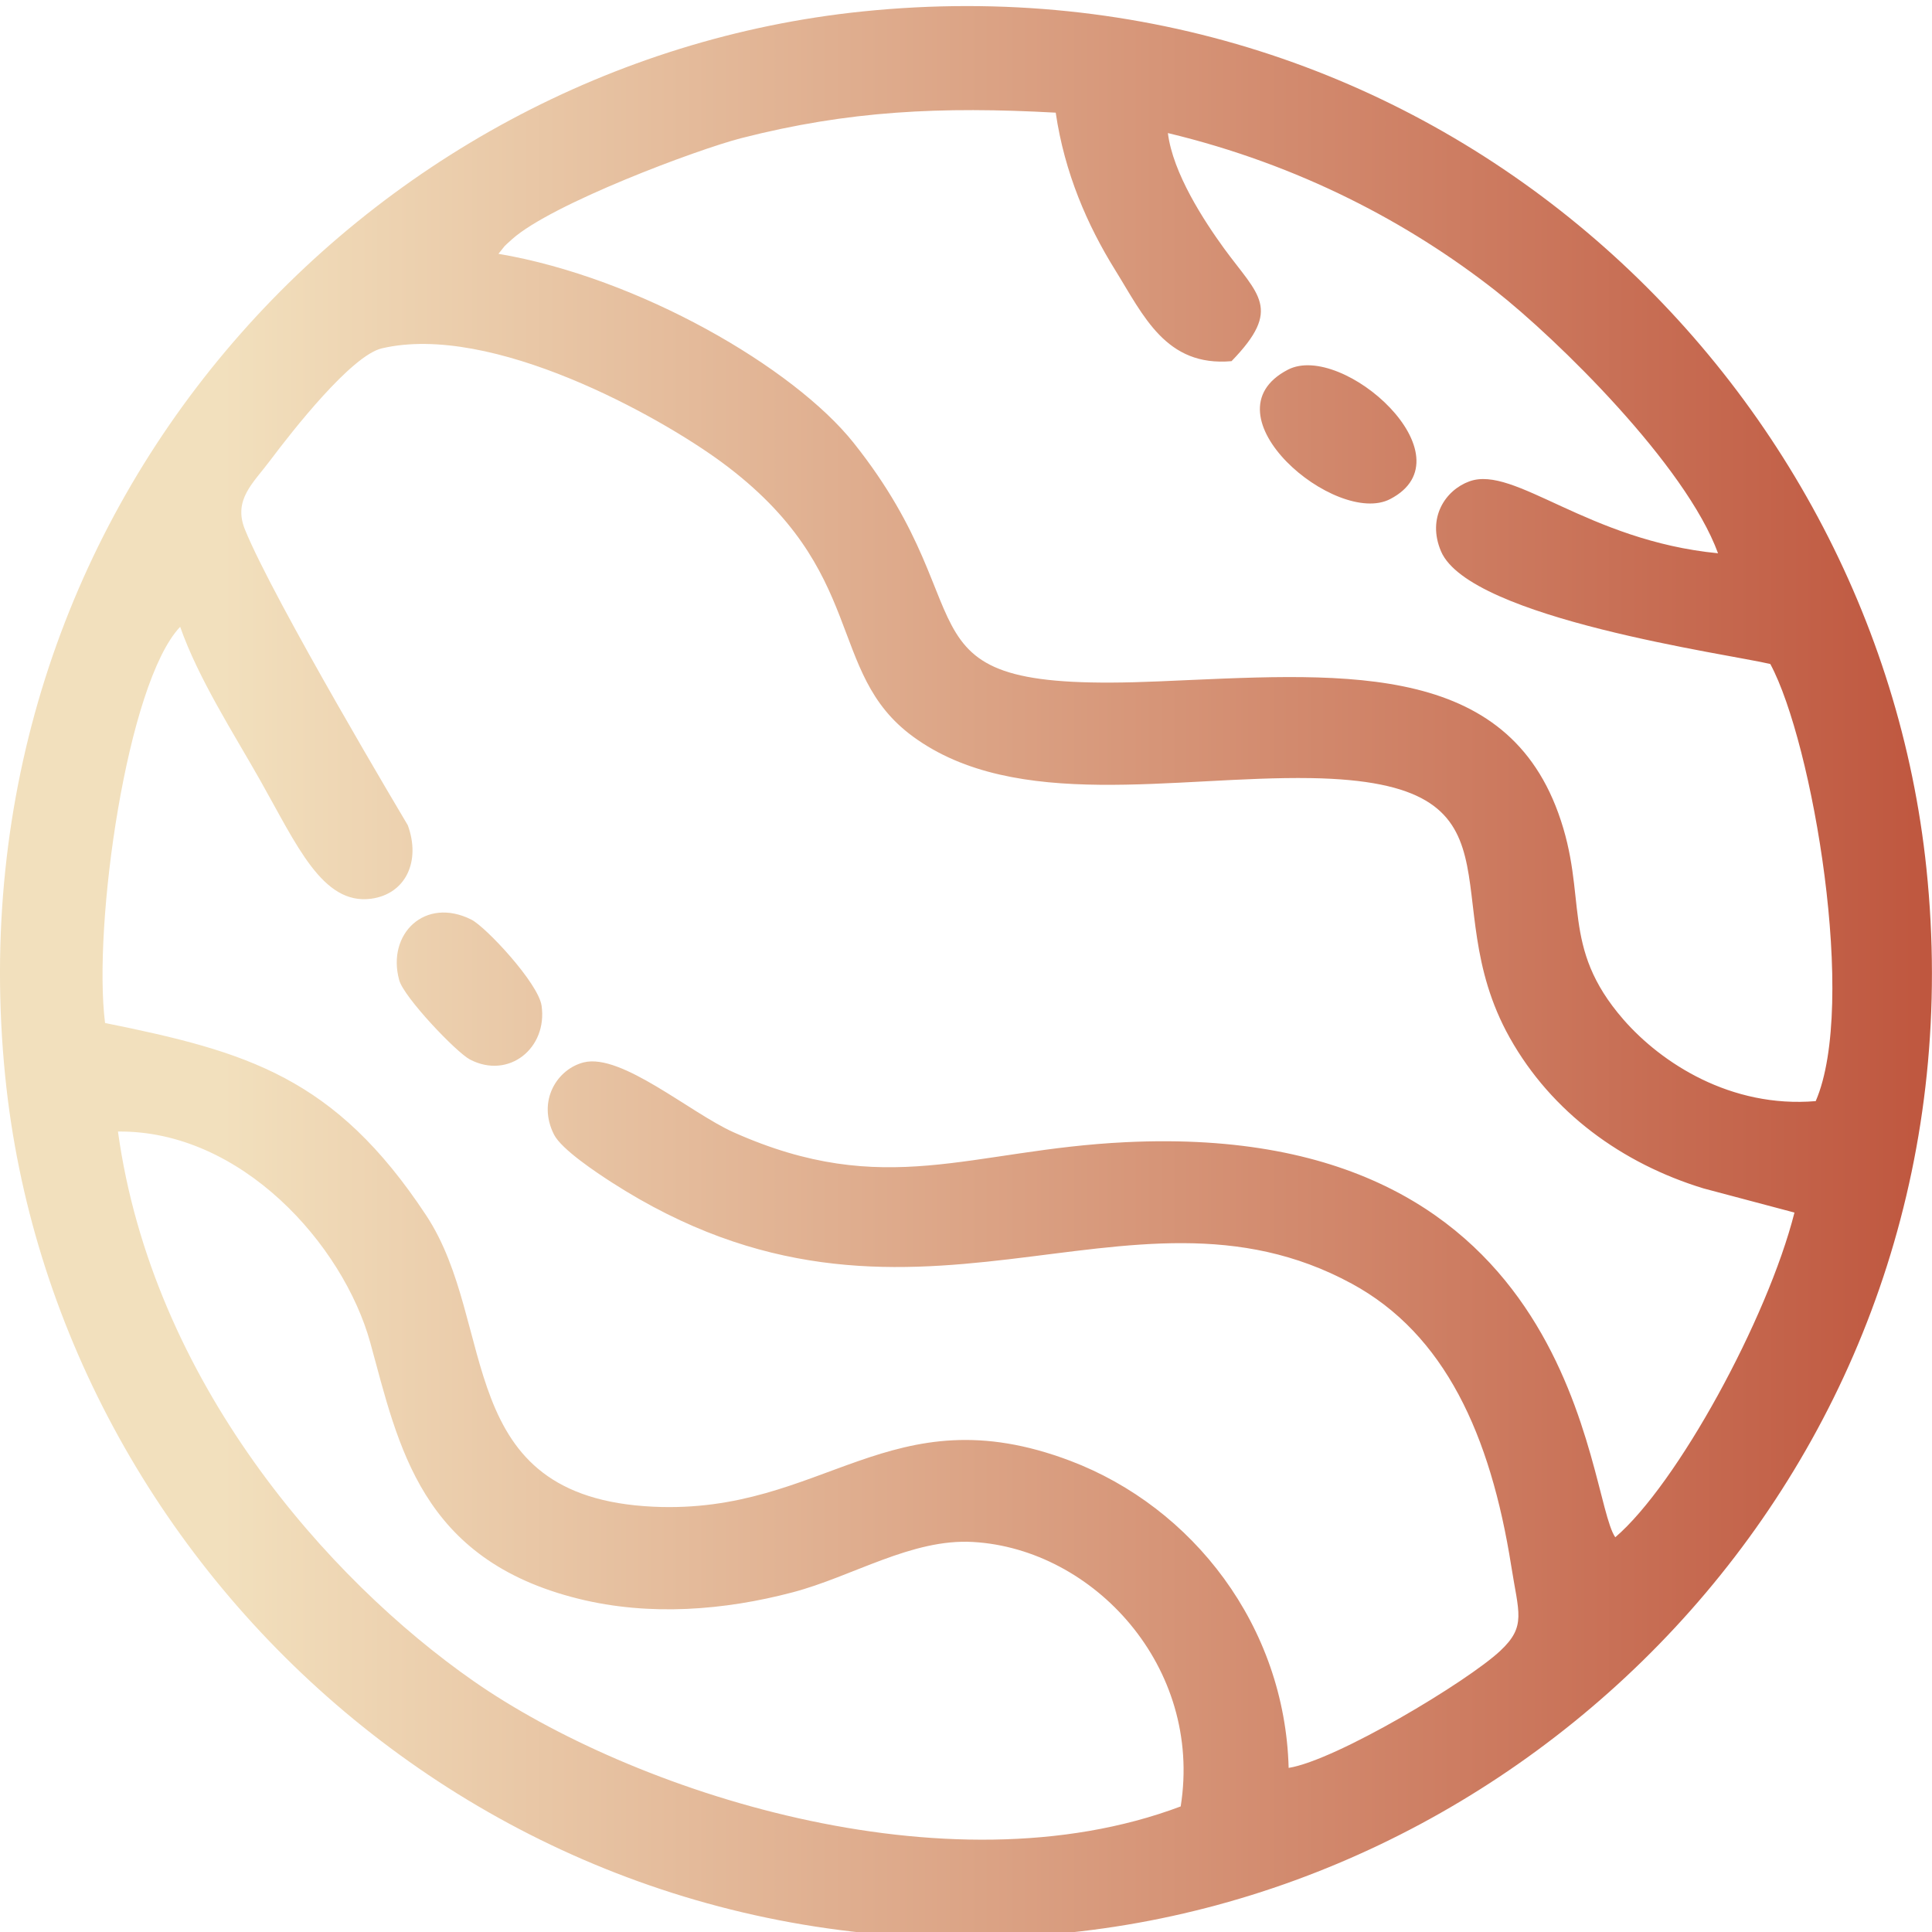
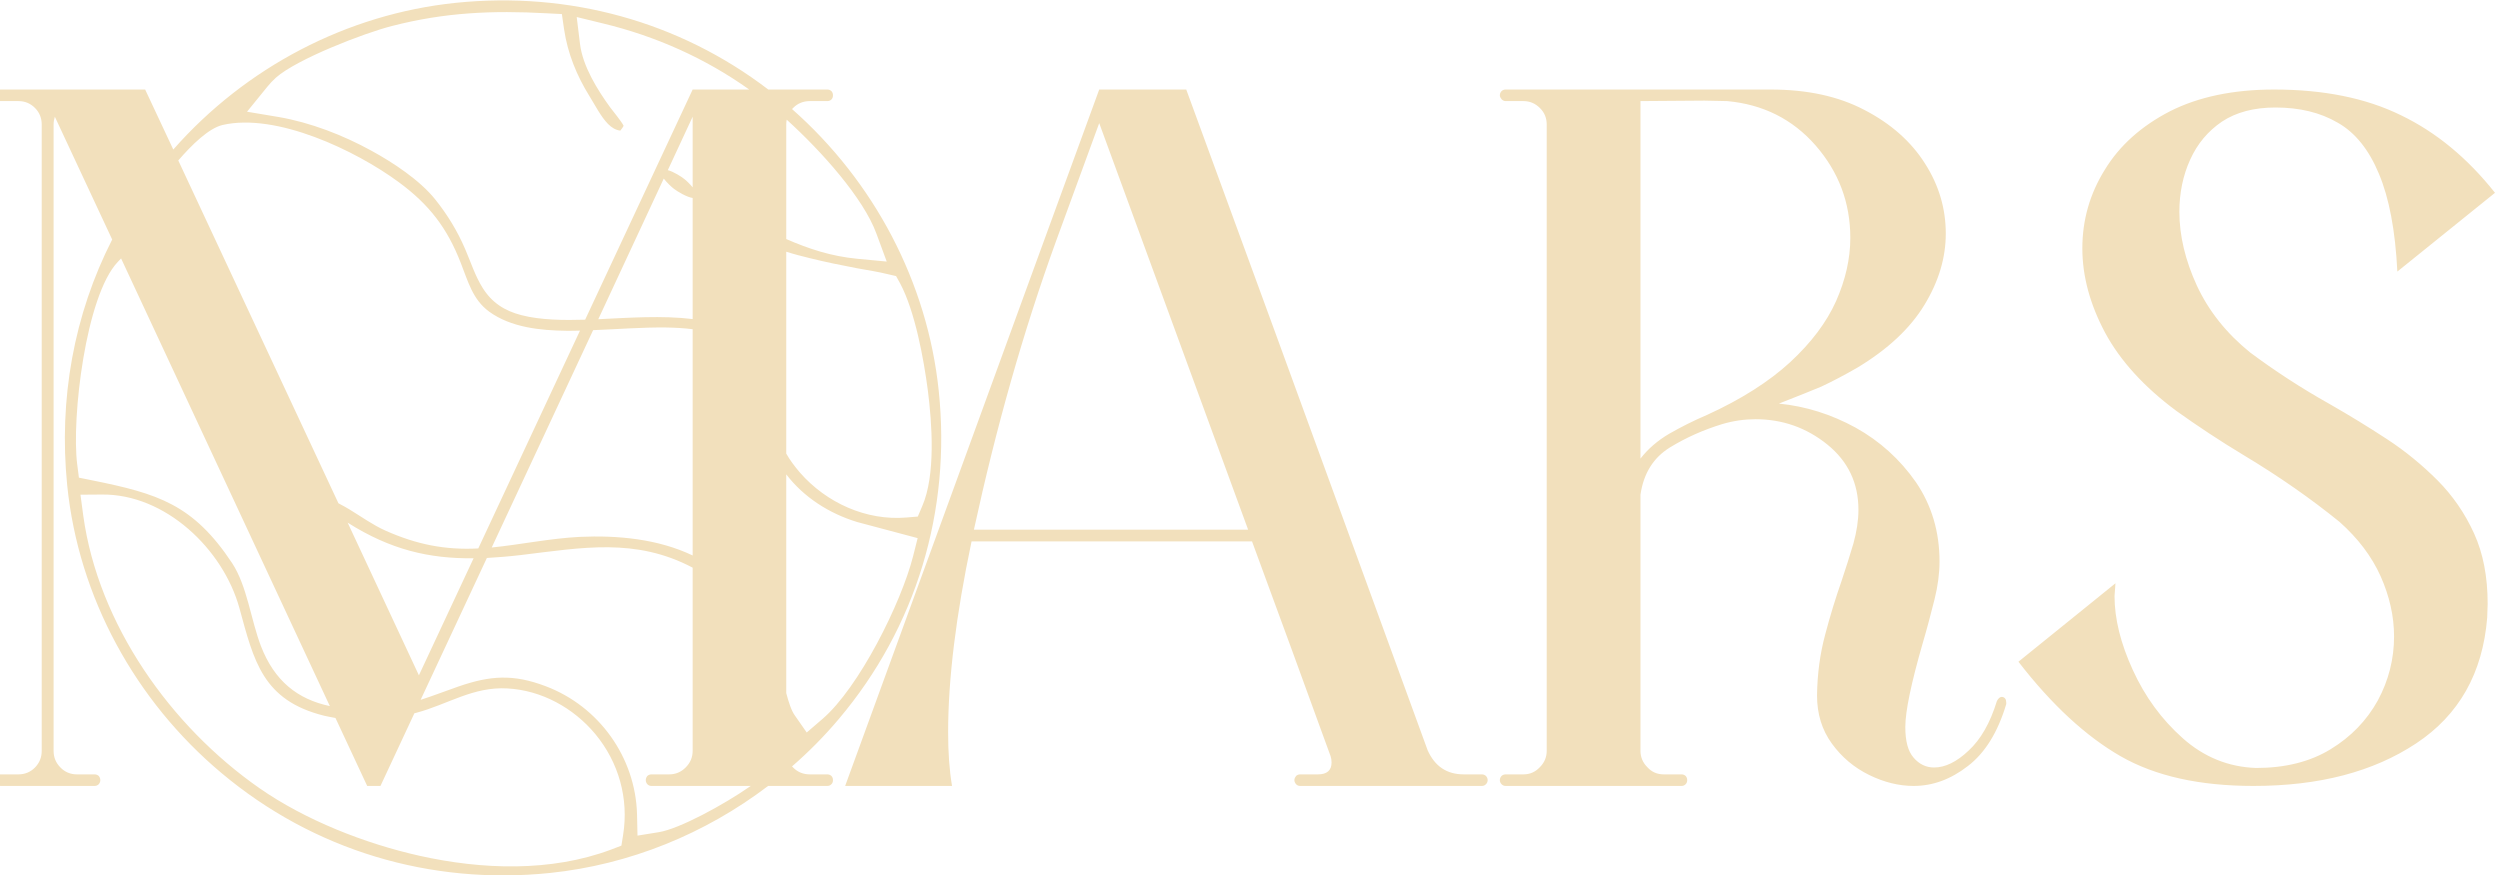
- <svg xmlns="http://www.w3.org/2000/svg" xml:space="preserve" width="160px" height="160px" version="1.1" style="shape-rendering:geometricPrecision; text-rendering:geometricPrecision; image-rendering:optimizeQuality; fill-rule:evenodd; clip-rule:evenodd" viewBox="0 0 160 160">
+ <svg xmlns="http://www.w3.org/2000/svg" xml:space="preserve" width="160px" height="56px" version="1.1" style="shape-rendering:geometricPrecision; text-rendering:geometricPrecision; image-rendering:optimizeQuality; fill-rule:evenodd; clip-rule:evenodd" viewBox="0 0 160 56">
  <defs>
    <style type="text/css">
   
-     .fil0 {fill:url(#id0)}
+     .fil0 {fill:#f2e0bc}
   
  </style>
-     <linearGradient id="id0" gradientUnits="userSpaceOnUse" x1="159.54" y1="71.94" x2="18.37" y2="71.94">
-       <stop offset="0" style="stop-opacity:1; stop-color:#BF573F" />
-       <stop offset="1" style="stop-opacity:1; stop-color:#F2E0BD" />
-     </linearGradient>
  </defs>
  <g id="Camada_x0020_1">
-     <path class="fil0" d="M9.77 93.71c10.2,-0.12 18.66,9.37 20.9,17.5 2.34,8.51 4.13,17.96 17.27,21.2 5.87,1.45 12.06,0.95 17.7,-0.54 4.95,-1.3 9.87,-4.47 14.95,-4.17 9.98,0.58 19.03,10.34 17.19,21.9 -19.46,7.32 -45.49,-1.26 -58.58,-10.39 -12.05,-8.41 -26.58,-24.81 -29.43,-45.5zm23.29 -12.54c0.38,1.41 4.71,5.97 5.87,6.58 3.21,1.66 6.43,-0.95 5.92,-4.47 -0.28,-1.88 -4.62,-6.52 -5.81,-7.12 -3.85,-1.93 -7.03,1.19 -5.98,5.01zm73.59 -50.55c-7.1,3.7 4.01,13.04 8.48,10.71 6.75,-3.51 -3.95,-13.07 -8.48,-10.71zm-45.9 63.15c-3.56,-1.59 -9.28,-6.56 -12.4,-5.79 -2.21,0.55 -3.88,3.19 -2.47,5.98 0.62,1.23 3.56,3.17 4.75,3.94 24.81,15.98 42.6,-1.76 61.32,8.41 7.7,4.18 11.48,12.51 13.2,23.35 0.61,3.92 1.28,5.01 -0.9,7.05 -2.71,2.54 -13.57,9.06 -17.53,9.7 -0.31,-11.75 -7.93,-21.58 -18.08,-25.43 -14.95,-5.66 -20.38,4.45 -34.52,3.8 -16.75,-0.78 -12.83,-15.07 -18.84,-24.15 -7.55,-11.43 -14.81,-13.53 -26.58,-15.91 -1.02,-8.1 1.8,-28.15 6.22,-32.81 1.52,4.32 4.44,8.84 6.61,12.68 3.05,5.39 5.17,10.37 9.2,9.84 2.89,-0.39 4.13,-3.13 3.04,-6.09 -0.01,-0.02 -11.11,-18.61 -13.49,-24.5 -0.99,-2.46 0.7,-3.84 2.08,-5.69 1.83,-2.44 6.74,-8.71 9.26,-9.3 9.12,-2.14 23.02,5.65 28.15,9.43 12.24,9.03 8.54,17.37 15.84,22.72 8.52,6.24 21.73,3.26 32.94,3.44 18.61,0.3 9.98,9.9 16.48,21.5 3.47,6.19 9.31,10.42 16.05,12.48l7.53 2c-2.24,8.83 -9.72,22.51 -14.84,26.89 -2.42,-3.47 -2.76,-34.54 -40.53,-32.72 -12.92,0.62 -19.9,4.8 -32.49,-0.82zm-19.47 -72.75c0.68,-0.83 0.29,-0.45 1.14,-1.22 3.26,-2.91 15.28,-7.41 18.97,-8.36 8.91,-2.28 16.54,-2.63 26.04,-2.11 0.73,4.99 2.62,9.32 4.91,13.01 2.36,3.8 4.21,8.05 9.65,7.57 4.23,-4.36 2.22,-5.45 -0.6,-9.31 -1.67,-2.3 -4.26,-6.25 -4.67,-9.58 10.95,2.63 19.98,7.46 27.1,13.03 5.12,4.02 15.79,14.46 18.46,21.77 -10.8,-1.05 -16.85,-7.3 -20.58,-5.96 -1.98,0.71 -3.55,3.01 -2.36,5.8 2.38,5.58 23.97,8.53 27.27,9.33 3.52,6.55 7.21,28.22 3.76,36.2 -7.04,0.59 -12.78,-3.16 -15.91,-6.74 -5.32,-6.1 -2.88,-10.15 -5.41,-17.12 -4.65,-12.83 -18.57,-11.51 -33.11,-10.9 -22.75,0.97 -13.54,-5.07 -25.25,-19.76 -4.96,-6.22 -17.75,-13.67 -29.41,-15.65zm-40.85 68.11c4.12,41 41.53,75.75 88.11,70.92 41.06,-4.25 75.86,-41.39 71,-88.11 -4.28,-41.14 -41.37,-75.8 -88.12,-70.99 -41.29,4.25 -75.69,41.38 -70.99,88.18z" />
+     <path class="fil0" d="M4.3 31.05c0.72,7.17 4.36,13.8 9.87,18.42 5.89,4.95 13.37,7.19 21.03,6.4 5.09,-0.53 9.92,-2.5 13.96,-5.57l3.78 0c0.11,0 0.19,-0.03 0.27,-0.11 0.07,-0.07 0.1,-0.16 0.1,-0.26 0,-0.11 -0.03,-0.19 -0.1,-0.27 -0.08,-0.07 -0.16,-0.1 -0.27,-0.1l-1.12 0c-0.41,0 -0.78,-0.15 -1.06,-0.44l-0.07 -0.07c1.07,-0.93 2.07,-1.94 2.99,-3.03 4.97,-5.88 7.2,-13.35 6.4,-21 -0.72,-6.96 -4.15,-13.42 -9.39,-18.04l0.07 -0.07c0.28,-0.29 0.65,-0.44 1.06,-0.44l1.12 0c0.11,0 0.19,-0.03 0.27,-0.1 0.07,-0.08 0.1,-0.16 0.1,-0.27 0,-0.11 -0.03,-0.19 -0.1,-0.27 -0.08,-0.07 -0.16,-0.1 -0.27,-0.1l-3.77 0c-5.72,-4.37 -12.78,-6.29 -19.99,-5.55 -6.99,0.72 -13.47,4.14 -18.09,9.39l-1.8 -3.84 -9.24 0c-0.1,0 -0.19,0.03 -0.27,0.1 -0.07,0.08 -0.1,0.16 -0.1,0.27 0,0.11 0.03,0.19 0.1,0.27 0.08,0.07 0.17,0.1 0.27,0.1l1.13 0c0.42,0 0.77,0.15 1.06,0.44 0.29,0.29 0.43,0.65 0.43,1.06l0 40.08c0,0.42 -0.14,0.77 -0.43,1.07 -0.29,0.29 -0.64,0.44 -1.06,0.44l-1.13 0c-0.1,0 -0.19,0.03 -0.27,0.1 -0.07,0.08 -0.1,0.16 -0.1,0.27 0,0.1 0.03,0.19 0.1,0.26 0.08,0.08 0.17,0.11 0.27,0.11l6 0c0.1,0 0.19,-0.03 0.27,-0.11 0.06,-0.07 0.1,-0.16 0.1,-0.26 0,-0.11 -0.04,-0.19 -0.1,-0.27 -0.08,-0.07 -0.17,-0.1 -0.27,-0.1l-1.13 0c-0.41,0 -0.77,-0.15 -1.05,-0.44 -0.3,-0.3 -0.44,-0.65 -0.44,-1.07l0 -40.08c0,-0.17 0.03,-0.34 0.08,-0.5l3.67 7.86c-2.45,4.8 -3.43,10.22 -2.88,15.72zm139.93 19.25c4.19,0 7.65,-0.9 10.4,-2.72 2.75,-1.82 4.26,-4.5 4.55,-8.04l0.03 -0.9c0,-1.73 -0.29,-3.23 -0.87,-4.5 -0.58,-1.28 -1.36,-2.41 -2.33,-3.39 -0.97,-0.97 -2.04,-1.86 -3.25,-2.65 -1.19,-0.78 -2.42,-1.53 -3.66,-2.24 -1.84,-1.03 -3.53,-2.14 -5.09,-3.3 -1.52,-1.23 -2.65,-2.65 -3.41,-4.28 -0.74,-1.61 -1.12,-3.19 -1.12,-4.73 0,-1.2 0.23,-2.32 0.69,-3.33 0.46,-1.02 1.14,-1.83 2.04,-2.44 0.91,-0.6 2.05,-0.9 3.42,-0.9 1.54,0 2.87,0.32 3.98,0.97 1.12,0.63 2,1.73 2.64,3.27 0.65,1.54 1.05,3.62 1.18,6.26l6.25 -5.04c-1.75,-2.21 -3.75,-3.87 -6.01,-4.96 -2.26,-1.11 -4.97,-1.65 -8.13,-1.65 -2.62,0 -4.84,0.47 -6.66,1.39 -1.82,0.94 -3.22,2.18 -4.17,3.74 -0.96,1.54 -1.44,3.22 -1.44,5.03 0,1.79 0.49,3.59 1.46,5.41 0.98,1.81 2.51,3.48 4.56,5 1.36,0.97 2.79,1.92 4.32,2.84 2.25,1.35 4.28,2.77 6.12,4.26 1.18,1.05 2.06,2.21 2.63,3.48 0.57,1.28 0.86,2.57 0.86,3.85 0,1.45 -0.35,2.82 -1.04,4.1 -0.71,1.28 -1.71,2.32 -3.02,3.12 -1.31,0.8 -2.9,1.2 -4.77,1.2 -1.77,-0.06 -3.34,-0.7 -4.69,-1.9 -1.36,-1.21 -2.42,-2.66 -3.2,-4.37 -0.78,-1.7 -1.17,-3.28 -1.17,-4.73l0.06 -0.82 -6.21 5.02c2.14,2.77 4.33,4.78 6.54,6.05 2.22,1.27 5.05,1.9 8.51,1.9zm-21.76 0c1.21,0 2.36,-0.41 3.47,-1.27 1.1,-0.84 1.92,-2.16 2.46,-3.97l0 -0.09c0,-0.22 -0.09,-0.35 -0.28,-0.37 -0.12,0 -0.23,0.09 -0.32,0.27 -0.43,1.4 -1.03,2.45 -1.81,3.17 -0.76,0.72 -1.5,1.08 -2.21,1.08 -0.51,0 -0.95,-0.21 -1.31,-0.63 -0.36,-0.41 -0.53,-1.06 -0.53,-1.96 0,-1.02 0.38,-2.82 1.12,-5.39 0.26,-0.87 0.5,-1.8 0.75,-2.78 0.21,-0.85 0.32,-1.66 0.32,-2.42 0,-1.92 -0.51,-3.61 -1.51,-5.08 -1.02,-1.46 -2.31,-2.63 -3.86,-3.49 -1.57,-0.86 -3.2,-1.37 -4.91,-1.54 1.27,-0.5 2.18,-0.86 2.72,-1.09 0.68,-0.32 1.45,-0.72 2.3,-1.21 1.94,-1.17 3.37,-2.5 4.29,-4.01 0.92,-1.51 1.37,-3.03 1.37,-4.57 0,-1.6 -0.44,-3.1 -1.34,-4.5 -0.89,-1.4 -2.18,-2.54 -3.86,-3.41 -1.67,-0.88 -3.67,-1.31 -6.01,-1.31l-16.95 0c-0.11,0 -0.19,0.03 -0.27,0.1 -0.07,0.08 -0.11,0.16 -0.11,0.27 0,0.09 0.04,0.16 0.11,0.25 0.08,0.08 0.16,0.12 0.27,0.12l1.13 0c0.41,0 0.76,0.15 1.05,0.44 0.3,0.29 0.44,0.65 0.44,1.06l0 40.08c0,0.4 -0.14,0.75 -0.44,1.05 -0.29,0.31 -0.64,0.46 -1.05,0.46l-1.13 0c-0.11,0 -0.19,0.03 -0.27,0.1 -0.07,0.08 -0.11,0.16 -0.11,0.27 0,0.1 0.04,0.19 0.11,0.26 0.08,0.08 0.16,0.11 0.27,0.11l11.24 0c0.11,0 0.19,-0.03 0.27,-0.11 0.07,-0.07 0.1,-0.16 0.1,-0.26 0,-0.11 -0.03,-0.19 -0.1,-0.27 -0.08,-0.07 -0.16,-0.1 -0.27,-0.1l-1.13 0c-0.42,0 -0.77,-0.15 -1.05,-0.46 -0.3,-0.3 -0.44,-0.65 -0.44,-1.05l0 -16.39c0.2,-1.37 0.83,-2.37 1.88,-3.02 1.06,-0.65 2.18,-1.14 3.36,-1.5 0.71,-0.21 1.42,-0.31 2.12,-0.31 1.73,0 3.26,0.54 4.6,1.62 1.33,1.08 1.99,2.47 1.99,4.18 0,0.67 -0.11,1.38 -0.32,2.15 -0.23,0.76 -0.48,1.58 -0.77,2.43 -0.37,1.06 -0.72,2.19 -1.04,3.41 -0.33,1.22 -0.5,2.51 -0.52,3.88 0,1.19 0.31,2.21 0.95,3.09 0.63,0.87 1.43,1.54 2.39,2.01 0.96,0.47 1.91,0.7 2.84,0.7zm-17.48 -20.95l0 -22.88 4.09 -0.03 1.46 0.03c2.29,0.21 4.18,1.15 5.66,2.84 1.47,1.69 2.22,3.65 2.22,5.92 0,1.33 -0.31,2.68 -0.91,4.04 -0.61,1.36 -1.59,2.66 -2.94,3.91 -1.35,1.24 -3.12,2.37 -5.31,3.37 -0.87,0.37 -1.68,0.78 -2.43,1.21 -0.75,0.44 -1.36,0.97 -1.84,1.59zm-10.16 20.95c0.11,0 0.19,-0.03 0.27,-0.11 0.07,-0.07 0.11,-0.16 0.11,-0.26 0,-0.11 -0.04,-0.19 -0.11,-0.27 -0.08,-0.07 -0.16,-0.1 -0.27,-0.1l-1.15 0c-1.09,0 -1.85,-0.52 -2.31,-1.54 -7.82,-21.46 -12.98,-35.57 -15.45,-42.29l-5.57 0c-0.26,0.7 -5.69,15.57 -16.26,44.57l6.84 0c-0.17,-1 -0.25,-2.14 -0.25,-3.43 0,-3.4 0.5,-7.48 1.5,-12.22l17.95 0c1.98,5.38 3.44,9.37 4.38,11.97l0.65 1.78c0.04,0.12 0.06,0.26 0.06,0.4 0,0.5 -0.29,0.76 -0.87,0.76l-1.13 0c-0.1,0 -0.2,0.03 -0.27,0.1 -0.06,0.08 -0.11,0.16 -0.11,0.27 0,0.1 0.05,0.19 0.11,0.26 0.07,0.08 0.17,0.11 0.27,0.11l11.61 0zm-14.95 -16.4l-17.55 0c1.42,-6.54 3.16,-12.69 5.25,-18.45l2.77 -7.57 9.53 26.02zm-29.56 10.46l0 -14c1.13,1.47 2.74,2.5 4.54,3.05l3.87 1.03 -0.29 1.15c-0.76,3 -3.47,8.43 -5.81,10.43l-1 0.86 -0.76 -1.09c-0.22,-0.3 -0.4,-0.86 -0.55,-1.43zm0 -15.33l0 -12.92c0.5,0.16 1.01,0.29 1.5,0.41 1.01,0.25 2.03,0.46 3.04,0.65 0.65,0.12 1.34,0.22 1.97,0.38l0.52 0.12 0.26 0.47c0.95,1.78 1.51,4.84 1.77,6.83 0.27,2.12 0.51,5.44 -0.36,7.43l-0.28 0.66 -0.72 0.06c-2.58,0.22 -5.13,-0.94 -6.82,-2.87 -0.35,-0.41 -0.65,-0.81 -0.88,-1.22zm0 -13.73l0 -7.33c0,-0.11 0.01,-0.21 0.03,-0.31 2.23,2.02 4.91,5.02 5.74,7.29l0.66 1.79 -1.9 -0.18c-1.64,-0.16 -3.06,-0.62 -4.53,-1.26zm-2.37 -9.57l-3.62 0 -6.88 14.73c-1.33,0.04 -2.85,0.03 -4.08,-0.29 -1.09,-0.28 -1.9,-0.81 -2.49,-1.76 -0.47,-0.75 -0.76,-1.66 -1.11,-2.47 -0.5,-1.16 -1.12,-2.18 -1.91,-3.17 -0.99,-1.24 -2.72,-2.38 -4.1,-3.13 -1.8,-0.99 -3.89,-1.8 -5.92,-2.15l-2.03 -0.34 1.3 -1.6c0.2,-0.24 0.31,-0.36 0.55,-0.58 1.32,-1.18 5.65,-2.86 7.44,-3.31 3.38,-0.87 6.41,-1 9.88,-0.81l0.98 0.05 0.14 0.97c0.23,1.55 0.81,2.97 1.63,4.29 0.35,0.56 0.72,1.3 1.18,1.77 0.25,0.25 0.49,0.39 0.79,0.43 0.09,-0.12 0.18,-0.23 0.21,-0.31 -0.11,-0.25 -0.72,-0.99 -0.86,-1.18 -0.83,-1.14 -1.76,-2.65 -1.93,-4.06l-0.21 -1.72 1.68 0.41c3.37,0.81 6.55,2.23 9.36,4.23zm-10.83 15.43l-6.51 13.94c-2.12,0.11 -3.94,-0.25 -5.94,-1.14 -0.79,-0.35 -1.57,-0.91 -2.31,-1.36 -0.13,-0.08 -0.41,-0.24 -0.7,-0.39l-10.25 -21.94c0.88,-1.02 1.95,-2.06 2.83,-2.27 3.45,-0.8 8.54,1.64 11.27,3.65 1.96,1.44 3.11,2.94 3.98,5.18 0.46,1.16 0.75,2.33 1.81,3.11 1.4,1.02 3.28,1.21 4.96,1.23 0.29,0 0.57,0 0.86,-0.01zm-6.81 14.57l-3.5 7.49 -4.56 -9.77c2.75,1.74 5.22,2.31 8.06,2.28zm-22.56 -19.19l13.36 28.65c-2.08,-0.44 -3.55,-1.62 -4.41,-3.84 -0.64,-1.66 -0.88,-3.85 -1.85,-5.32 -2.49,-3.75 -4.74,-4.44 -8.96,-5.29l-0.84 -0.17 -0.11 -0.86c-0.37,-2.93 0.54,-10.78 2.6,-12.95l0.21 -0.22zm13.72 29.41l2.03 4.35 0.85 0 2.17 -4.65 0.12 -0.03c2,-0.53 3.64,-1.69 5.84,-1.56 2.19,0.12 4.23,1.25 5.62,2.92 1.5,1.81 2.15,4.13 1.78,6.45l-0.11 0.69 -0.65 0.25c-3.87,1.45 -8.28,1.29 -12.27,0.4 -3.49,-0.78 -7.31,-2.28 -10.25,-4.33 -5.69,-3.97 -10.31,-10.49 -11.27,-17.43l-0.18 -1.35 1.36 -0.01c4.07,-0.05 7.77,3.5 8.81,7.26 0.93,3.39 1.48,5.92 5.44,6.9 0.24,0.05 0.47,0.1 0.71,0.14zm5.45 -1.16l4.24 -9.08c0.7,-0.04 1.44,-0.1 2.2,-0.19 3.91,-0.47 7.31,-1.12 10.97,0.81l0 11.72c0,0.42 -0.15,0.77 -0.45,1.07 -0.29,0.29 -0.64,0.44 -1.05,0.44l-1.13 0c-0.1,0 -0.19,0.03 -0.27,0.1 -0.06,0.08 -0.1,0.16 -0.1,0.27 0,0.1 0.04,0.19 0.1,0.26 0.08,0.08 0.17,0.11 0.27,0.11l6.35 0c-1.75,1.22 -4.58,2.75 -5.89,2.96l-1.36 0.22 -0.03 -1.37c-0.1,-3.64 -2.43,-6.9 -5.84,-8.19 -2.08,-0.79 -3.55,-0.69 -5.6,0.02 -0.81,0.28 -1.6,0.59 -2.41,0.85zm4.55 -9.75l6.49 -13.91c1.56,-0.06 3.13,-0.19 4.69,-0.17 0.57,0.01 1.14,0.04 1.68,0.11l0 14.48c-2.22,-1.06 -4.8,-1.3 -7.23,-1.19 -1.92,0.1 -3.75,0.49 -5.63,0.68zm6.82 -14.61l4.19 -9c0.21,0.27 0.52,0.56 0.66,0.66 0.22,0.17 0.82,0.53 1.19,0.58l0 7.75c-1.94,-0.24 -4.14,-0.08 -6.04,0.01zm4.45 -9.54l1.59 -3.42 0 4.52c-0.19,-0.23 -0.41,-0.44 -0.53,-0.53 -0.18,-0.15 -0.7,-0.48 -1.06,-0.57z" />
  </g>
</svg>
